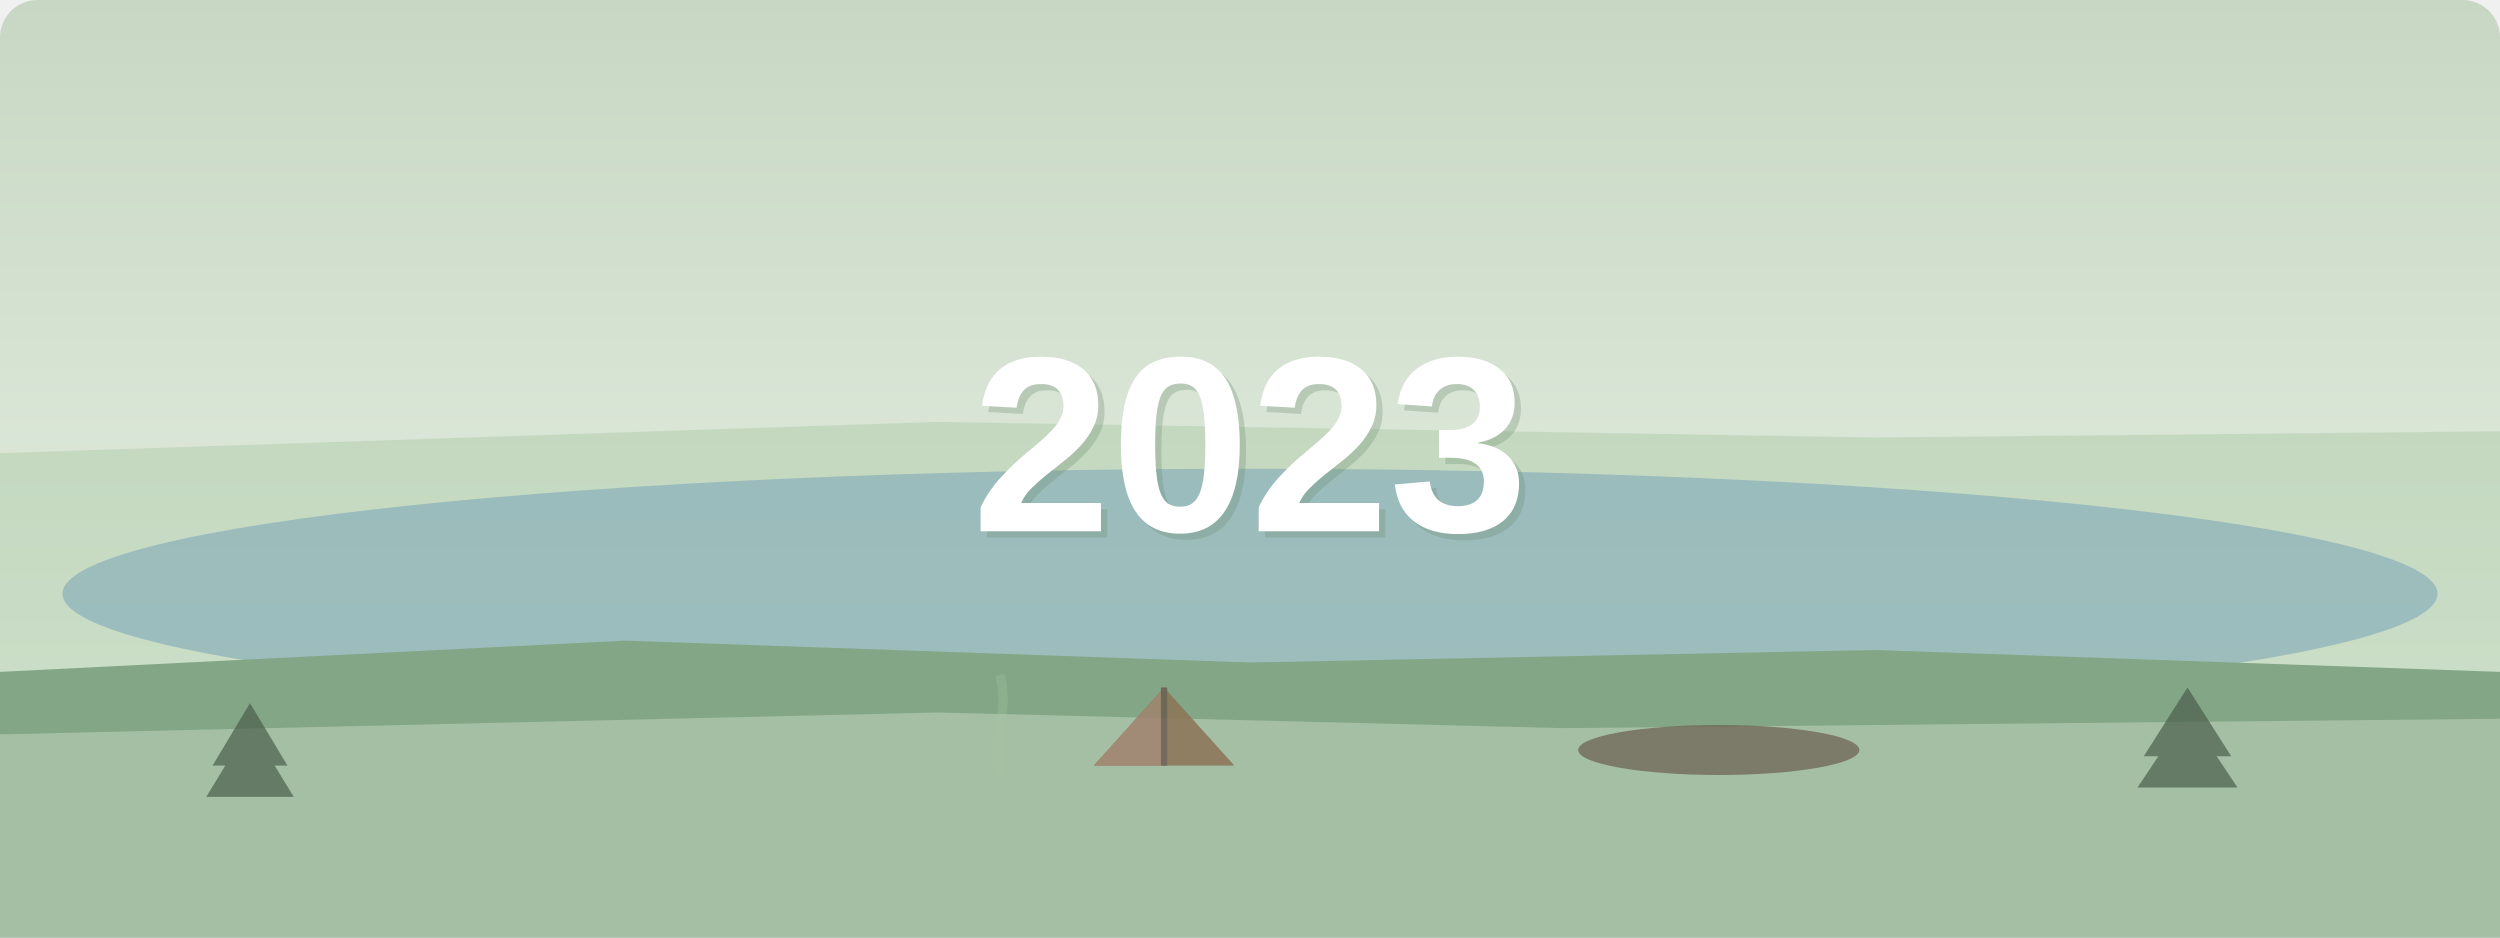
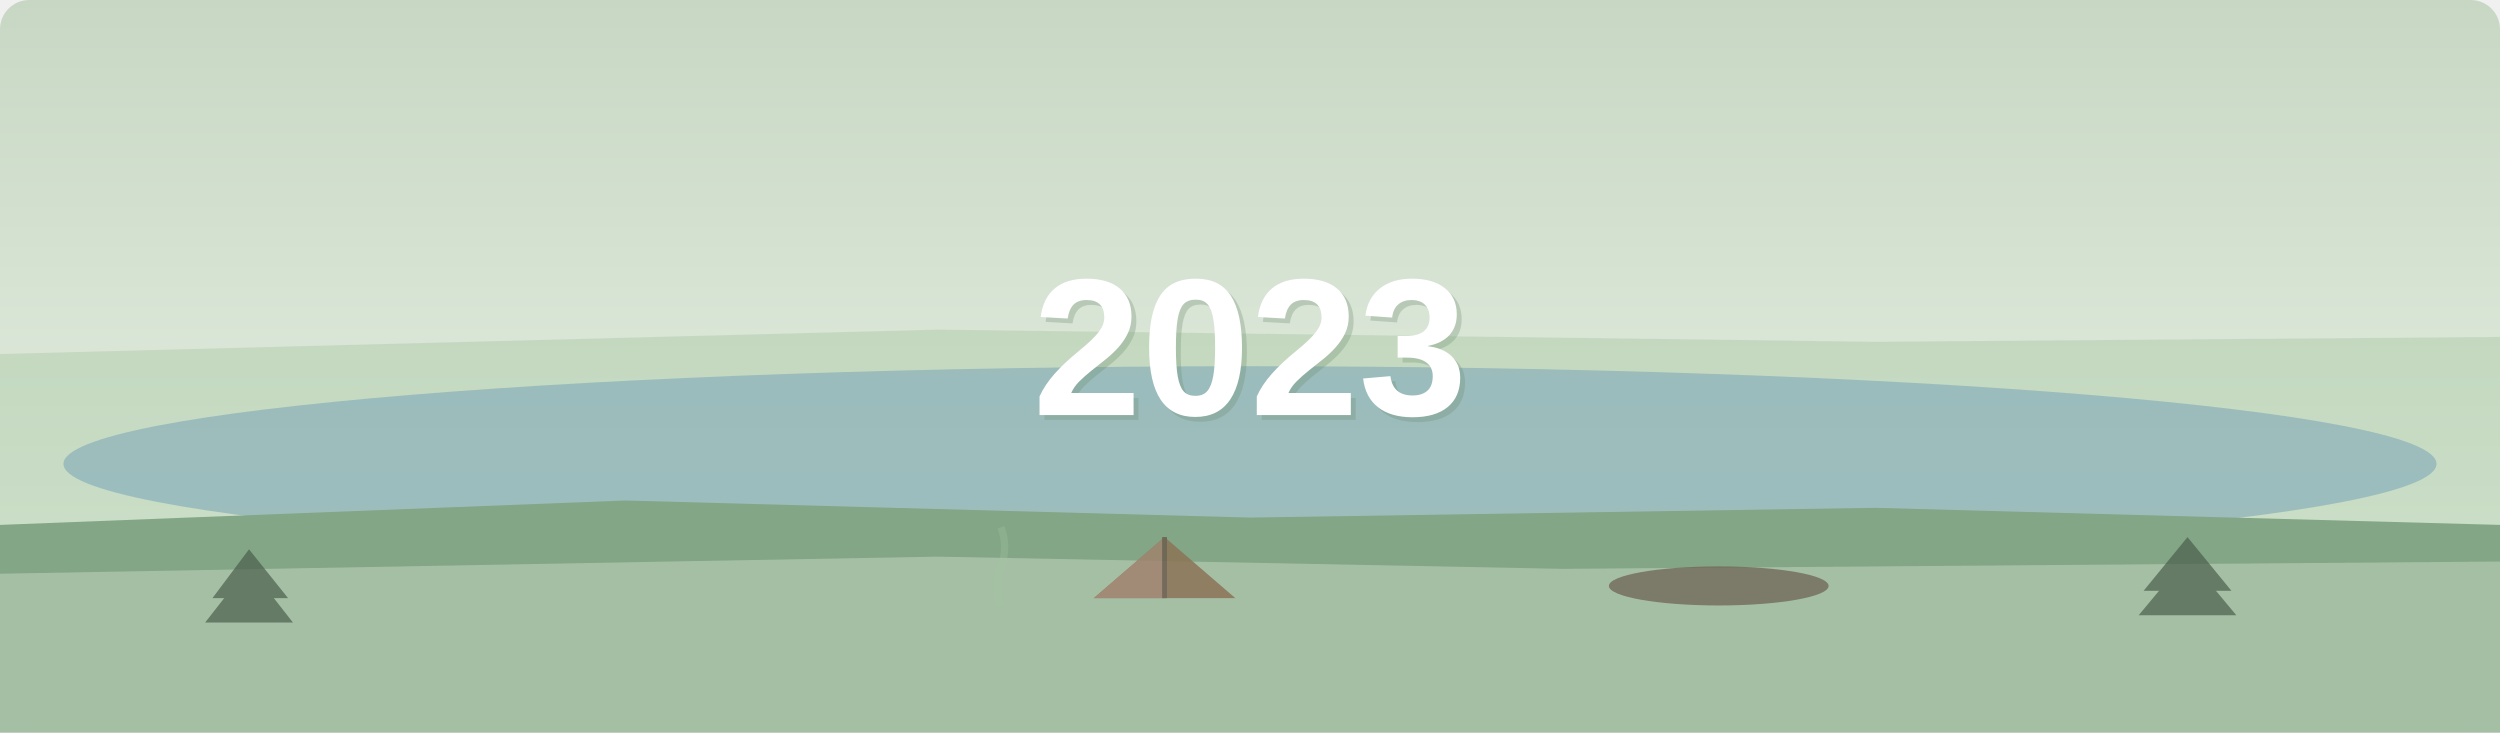
- <svg xmlns="http://www.w3.org/2000/svg" viewBox="0 0 800 300">
+ <svg xmlns="http://www.w3.org/2000/svg" viewBox="0 0 1024 300">
  <defs>
    <linearGradient id="sky-2023" x1="0%" y1="0%" x2="0%" y2="100%">
      <stop offset="0%" style="stop-color:#C8D7C4;stop-opacity:1" />
      <stop offset="100%" style="stop-color:#EDF5EA;stop-opacity:1" />
    </linearGradient>
  </defs>
-   <rect width="800" height="300" fill="url(#sky-2023)" rx="12" />
-   <path d="M 0 145 L 300 135 L 600 140 L 800 138 L 800 300 L 0 300 Z" fill="#A5C5A1" opacity="0.4" />
-   <ellipse cx="400" cy="190" rx="380" ry="40" fill="#7FA9B8" opacity="0.6" />
-   <path d="M 0 215 L 200 205 L 400 212 L 600 208 L 800 215 L 800 300 L 0 300 Z" fill="#82A686" />
-   <path d="M 0 235 L 300 228 L 500 233 L 800 230 L 800 300 L 0 300 Z" fill="#C8D7C4" opacity="0.5" />
+   <rect width="1024" height="300" fill="url(#sky-2023)" rx="12" />
+   <path d="M 0 145 L 384 135 L 768 140 L 1024 138 L 1024 300 L 0 300 Z" fill="#A5C5A1" opacity="0.4" />
+   <ellipse cx="512" cy="190" rx="486" ry="40" fill="#7FA9B8" opacity="0.6" />
+   <path d="M 0 215 L 256 205 L 512 212 L 768 208 L 1024 215 L 1024 300 L 0 300 Z" fill="#82A686" />
+   <path d="M 0 235 L 384 228 L 640 233 L 1024 230 L 1024 300 L 0 300 Z" fill="#C8D7C4" opacity="0.5" />
  <g opacity="0.7">
-     <polygon points="80,225 68,245 92,245" fill="#4A5E4C" />
-     <polygon points="80,232 66,255 94,255" fill="#4A5E4C" />
-     <polygon points="700,220 686,242 714,242" fill="#4A5E4C" />
-     <polygon points="700,228 684,252 716,252" fill="#4A5E4C" />
+     <polygon points="102,225 87,245 118,245" fill="#4A5E4C" />
+     <polygon points="102,232 84,255 120,255" fill="#4A5E4C" />
+     <polygon points="896,220 878,242 914,242" fill="#4A5E4C" />
+     <polygon points="896,228 876,252 916,252" fill="#4A5E4C" />
  </g>
  <g opacity="0.85">
-     <polygon points="350,245 395,245 372.5,220" fill="#8B7355" />
-     <polygon points="350,245 372.5,220 372.5,245" fill="#A0826D" />
-     <line x1="372.5" y1="220" x2="372.5" y2="245" stroke="#6B5D4F" stroke-width="2" />
+     <polygon points="448,245 506,245 477,220" fill="#8B7355" />
+     <polygon points="448,245 477,220 477,245" fill="#A0826D" />
+     <line x1="477" y1="220" x2="477" y2="245" stroke="#6B5D4F" stroke-width="2" />
  </g>
-   <ellipse cx="550" cy="240" rx="45" ry="8" fill="#6B5D4F" opacity="0.7" />
+   <ellipse cx="704" cy="240" rx="45" ry="8" fill="#6B5D4F" opacity="0.7" />
  <g opacity="0.3">
-     <path d="M 320 248 Q 318 240 320 232 Q 322 224 320 216" stroke="#A5C5A1" stroke-width="3" fill="none" />
+     <path d="M 410 248 Q 407 240 410 232 Q 413 224 410 216" stroke="#A5C5A1" stroke-width="3" fill="none" />
  </g>
-   <text x="402" y="172" font-family="Arial, sans-serif" font-size="80" font-weight="bold" fill="#6B8E6F" text-anchor="middle" opacity="0.3">2023</text>
-   <text x="400" y="170" font-family="Arial, sans-serif" font-size="80" font-weight="bold" fill="white" text-anchor="middle">2023</text>
+   <text x="514" y="172" font-family="Arial, sans-serif" font-size="80" font-weight="bold" fill="#6B8E6F" text-anchor="middle" opacity="0.3">2023</text>
+   <text x="512" y="170" font-family="Arial, sans-serif" font-size="80" font-weight="bold" fill="white" text-anchor="middle">2023</text>
</svg>
